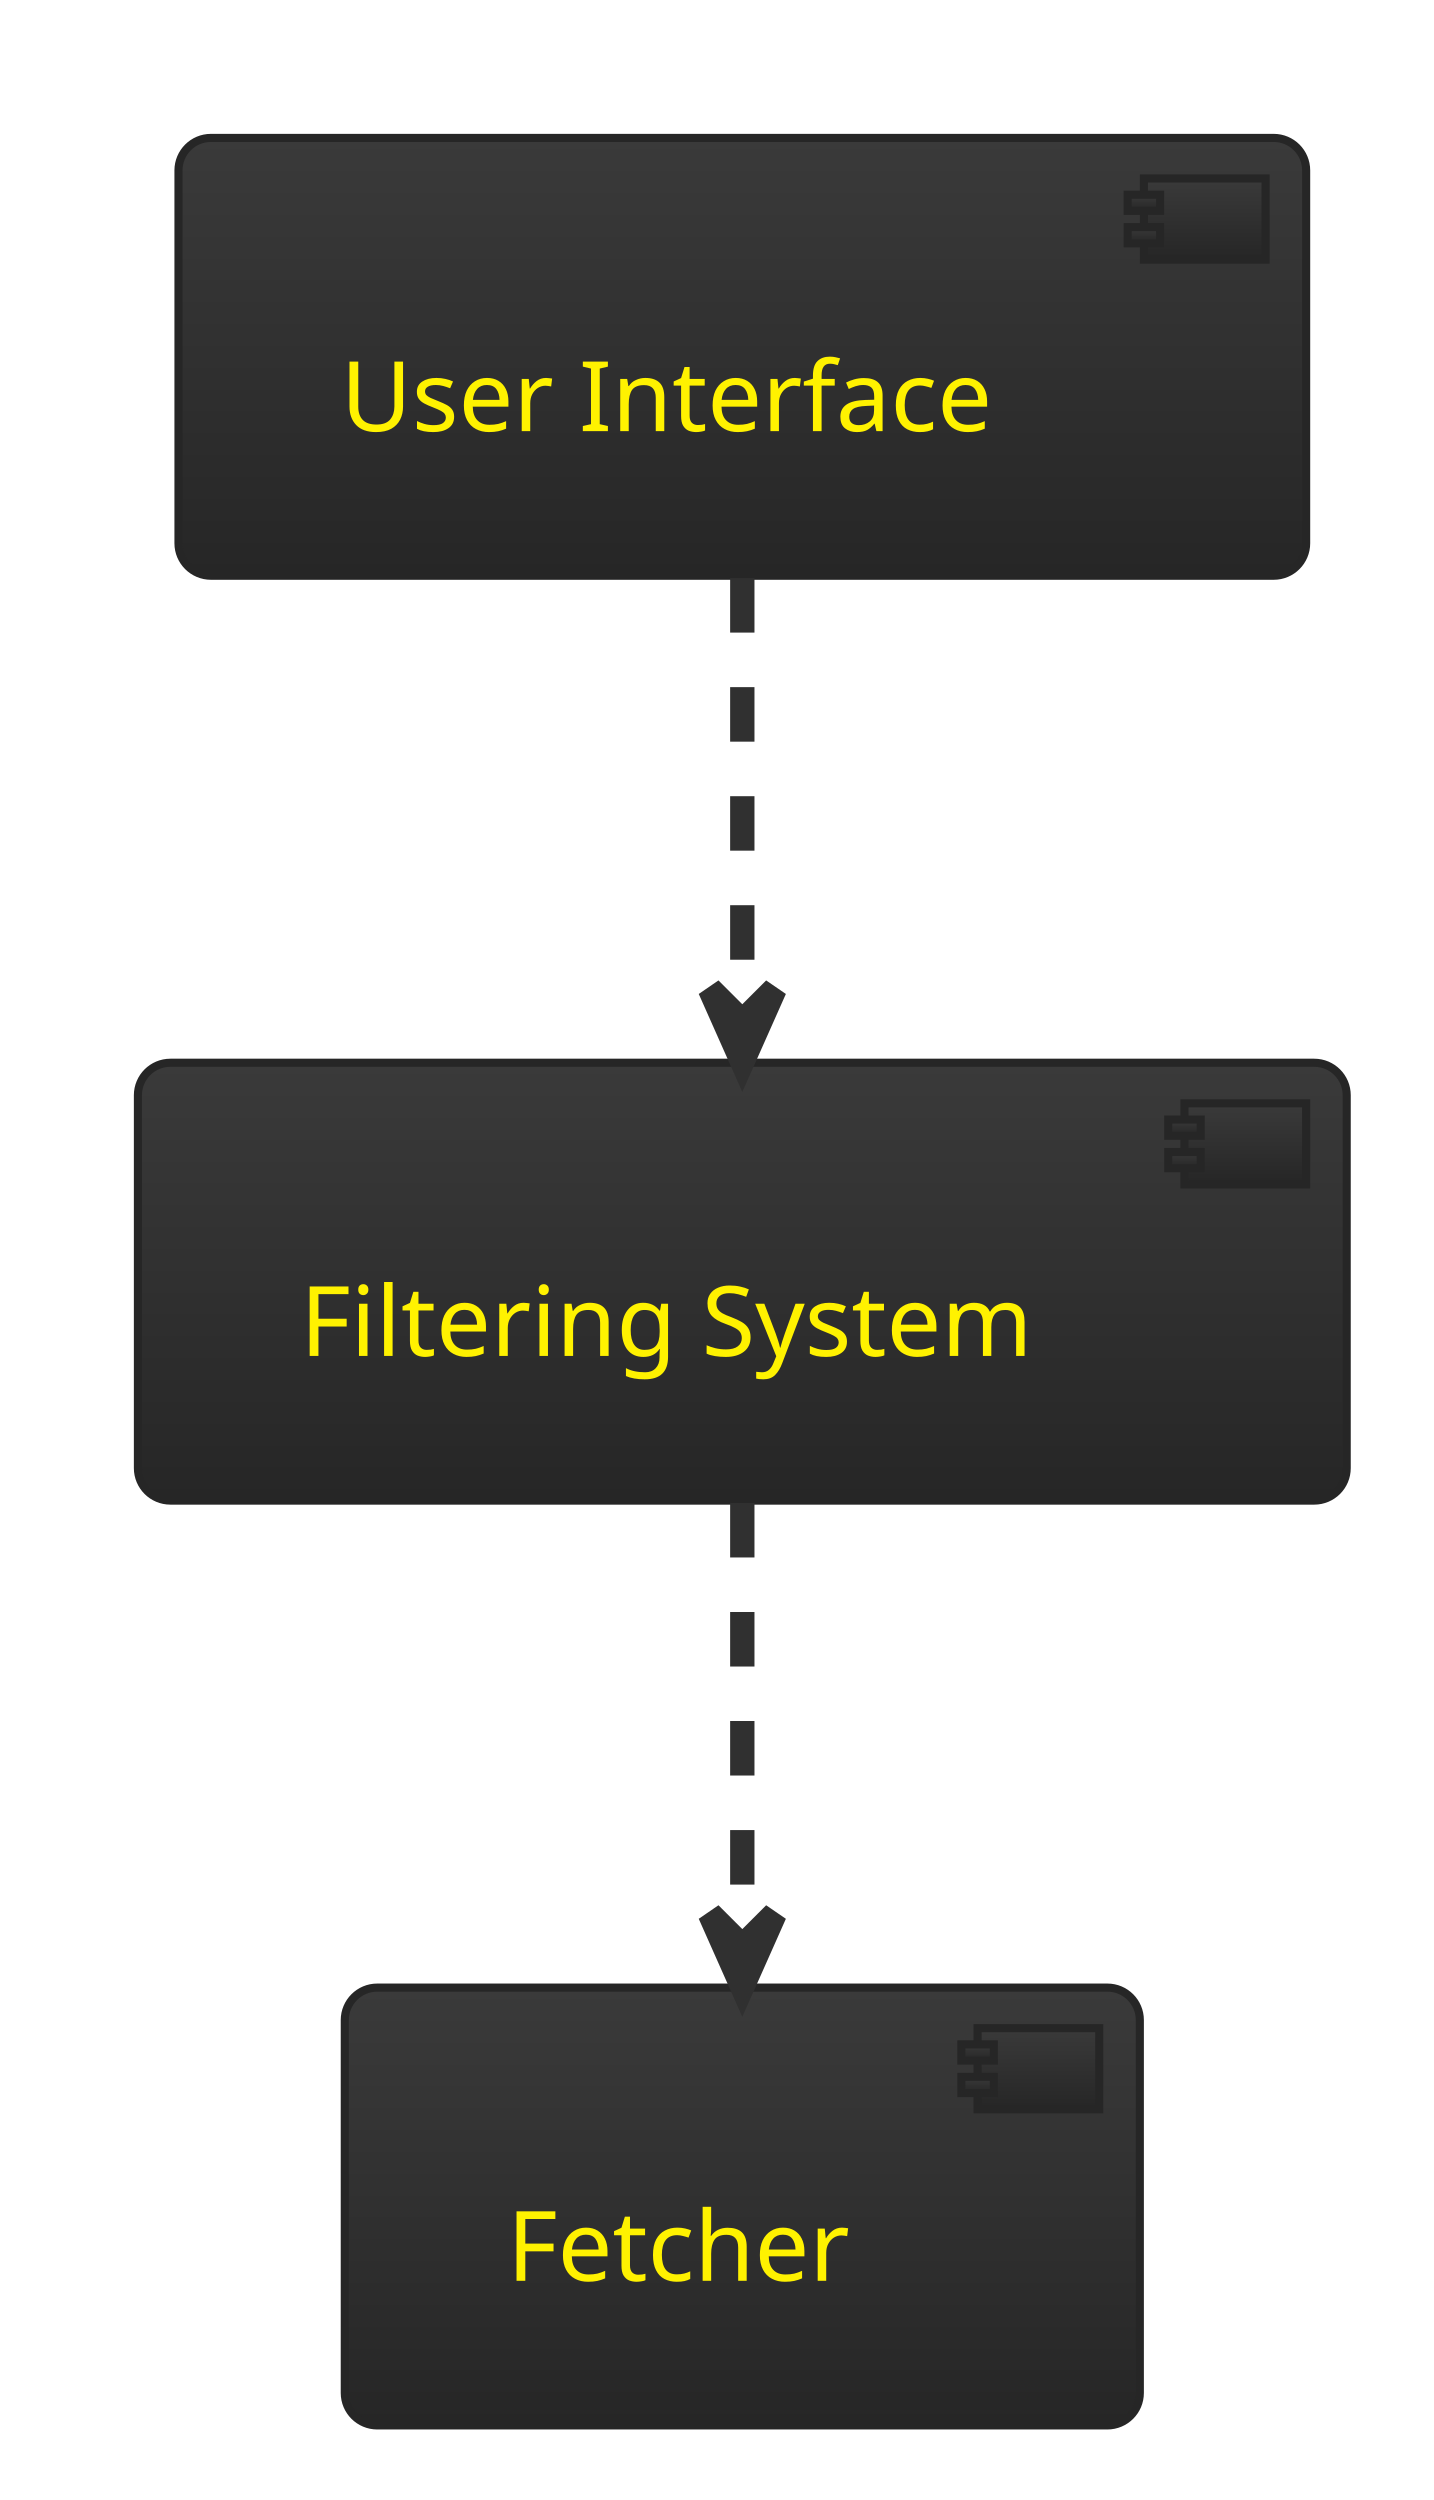
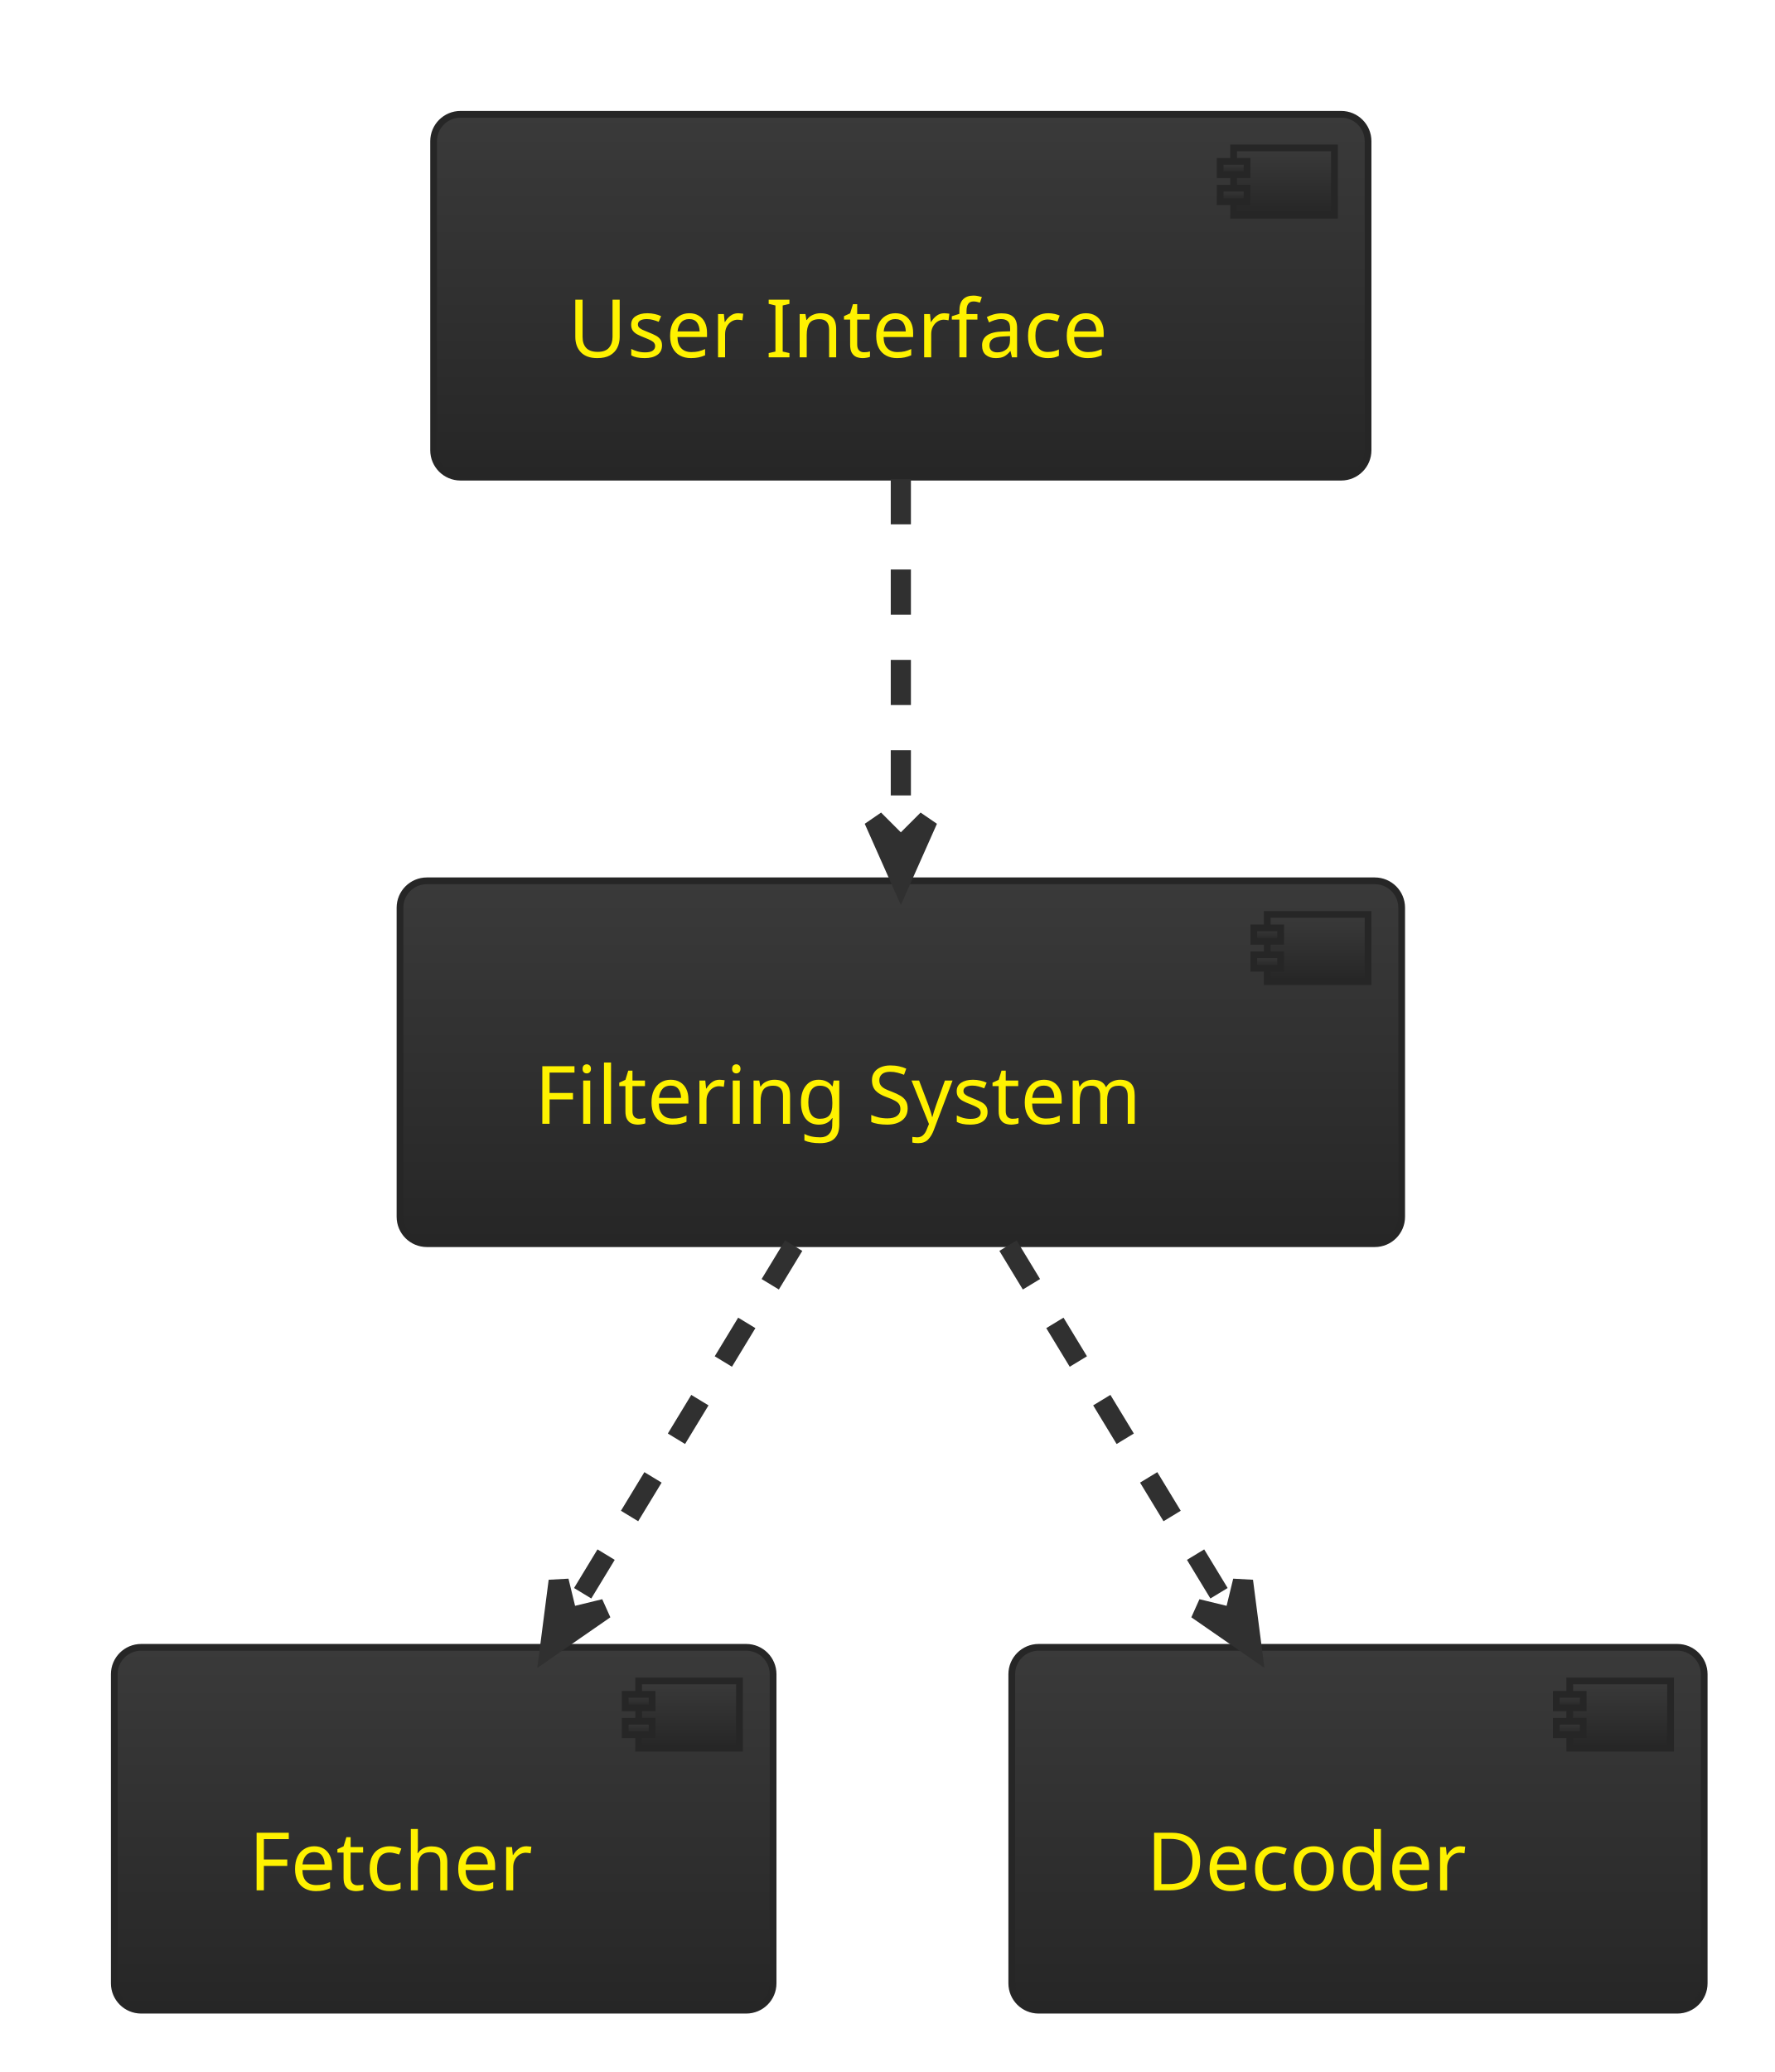
- <svg xmlns="http://www.w3.org/2000/svg" contentStyleType="text/css" height="321.875px" preserveAspectRatio="none" style="width:184px;height:321px;background:#00000000;" version="1.1" viewBox="0 0 184 321" width="184.375px" zoomAndPan="magnify">
+ <svg xmlns="http://www.w3.org/2000/svg" contentStyleType="text/css" height="321.875px" preserveAspectRatio="none" style="width:275px;height:321px;background:#00000000;" version="1.1" viewBox="0 0 275 321" width="275px" zoomAndPan="magnify">
  <defs>
-     <linearGradient id="g10qqahfkvul740" x1="50%" x2="50%" y1="0%" y2="100%">
+     <linearGradient id="g155jzrdn636qr0" x1="50%" x2="50%" y1="0%" y2="100%">
      <stop offset="0%" stop-color="#3A3A3A" />
      <stop offset="100%" stop-color="#262626" />
    </linearGradient>
  </defs>
  <g>
    <g id="elem_User Interface">
-       <rect fill="url(#g10qqahfkvul740)" height="56.217" rx="4.167" ry="4.167" style="stroke:#262626;stroke-width:1.042;" width="144.792" x="22.917" y="17.708" />
-       <rect fill="url(#g10qqahfkvul740)" height="10.417" style="stroke:#262626;stroke-width:1.042;" width="15.625" x="146.875" y="22.917" />
-       <rect fill="url(#g10qqahfkvul740)" height="2.083" style="stroke:#262626;stroke-width:1.042;" width="4.167" x="144.792" y="25" />
-       <rect fill="url(#g10qqahfkvul740)" height="2.083" style="stroke:#262626;stroke-width:1.042;" width="4.167" x="144.792" y="29.167" />
-       <text fill="#FFF200" font-family="&quot;Verdana&quot;" font-size="12.5" lengthAdjust="spacing" textLength="92.708" x="43.75" y="55.353">User Interface</text>
+       <rect fill="url(#g155jzrdn636qr0)" height="56.217" rx="4.167" ry="4.167" style="stroke:#262626;stroke-width:1.042;" width="144.792" x="67.188" y="17.708" />
+       <rect fill="url(#g155jzrdn636qr0)" height="10.417" style="stroke:#262626;stroke-width:1.042;" width="15.625" x="191.146" y="22.917" />
+       <rect fill="url(#g155jzrdn636qr0)" height="2.083" style="stroke:#262626;stroke-width:1.042;" width="4.167" x="189.062" y="25" />
+       <rect fill="url(#g155jzrdn636qr0)" height="2.083" style="stroke:#262626;stroke-width:1.042;" width="4.167" x="189.062" y="29.167" />
+       <text fill="#FFF200" font-family="&quot;Verdana&quot;" font-size="12.5" lengthAdjust="spacing" textLength="92.708" x="88.021" y="55.353">User Interface</text>
    </g>
    <g id="elem_Filtering System">
-       <rect fill="url(#g10qqahfkvul740)" height="56.217" rx="4.167" ry="4.167" style="stroke:#262626;stroke-width:1.042;" width="155.208" x="17.708" y="136.458" />
-       <rect fill="url(#g10qqahfkvul740)" height="10.417" style="stroke:#262626;stroke-width:1.042;" width="15.625" x="152.083" y="141.667" />
-       <rect fill="url(#g10qqahfkvul740)" height="2.083" style="stroke:#262626;stroke-width:1.042;" width="4.167" x="150" y="143.75" />
-       <rect fill="url(#g10qqahfkvul740)" height="2.083" style="stroke:#262626;stroke-width:1.042;" width="4.167" x="150" y="147.917" />
-       <text fill="#FFF200" font-family="&quot;Verdana&quot;" font-size="12.5" lengthAdjust="spacing" textLength="103.125" x="38.542" y="174.103">Filtering System</text>
+       <rect fill="url(#g155jzrdn636qr0)" height="56.217" rx="4.167" ry="4.167" style="stroke:#262626;stroke-width:1.042;" width="155.208" x="61.979" y="136.458" />
+       <rect fill="url(#g155jzrdn636qr0)" height="10.417" style="stroke:#262626;stroke-width:1.042;" width="15.625" x="196.354" y="141.667" />
+       <rect fill="url(#g155jzrdn636qr0)" height="2.083" style="stroke:#262626;stroke-width:1.042;" width="4.167" x="194.271" y="143.75" />
+       <rect fill="url(#g155jzrdn636qr0)" height="2.083" style="stroke:#262626;stroke-width:1.042;" width="4.167" x="194.271" y="147.917" />
+       <text fill="#FFF200" font-family="&quot;Verdana&quot;" font-size="12.5" lengthAdjust="spacing" textLength="103.125" x="82.812" y="174.103">Filtering System</text>
    </g>
    <g id="elem_Fetcher">
-       <rect fill="url(#g10qqahfkvul740)" height="56.217" rx="4.167" ry="4.167" style="stroke:#262626;stroke-width:1.042;" width="102.083" x="44.271" y="255.208" />
-       <rect fill="url(#g10qqahfkvul740)" height="10.417" style="stroke:#262626;stroke-width:1.042;" width="15.625" x="125.521" y="260.417" />
-       <rect fill="url(#g10qqahfkvul740)" height="2.083" style="stroke:#262626;stroke-width:1.042;" width="4.167" x="123.438" y="262.5" />
-       <rect fill="url(#g10qqahfkvul740)" height="2.083" style="stroke:#262626;stroke-width:1.042;" width="4.167" x="123.438" y="266.667" />
-       <text fill="#FFF200" font-family="&quot;Verdana&quot;" font-size="12.5" lengthAdjust="spacing" textLength="50" x="65.104" y="292.853">Fetcher</text>
+       <rect fill="url(#g155jzrdn636qr0)" height="56.217" rx="4.167" ry="4.167" style="stroke:#262626;stroke-width:1.042;" width="102.083" x="17.708" y="255.208" />
+       <rect fill="url(#g155jzrdn636qr0)" height="10.417" style="stroke:#262626;stroke-width:1.042;" width="15.625" x="98.958" y="260.417" />
+       <rect fill="url(#g155jzrdn636qr0)" height="2.083" style="stroke:#262626;stroke-width:1.042;" width="4.167" x="96.875" y="262.5" />
+       <rect fill="url(#g155jzrdn636qr0)" height="2.083" style="stroke:#262626;stroke-width:1.042;" width="4.167" x="96.875" y="266.667" />
+       <text fill="#FFF200" font-family="&quot;Verdana&quot;" font-size="12.5" lengthAdjust="spacing" textLength="50" x="38.542" y="292.853">Fetcher</text>
+     </g>
+     <g id="elem_Decoder">
+       <rect fill="url(#g155jzrdn636qr0)" height="56.217" rx="4.167" ry="4.167" style="stroke:#262626;stroke-width:1.042;" width="107.292" x="156.771" y="255.208" />
+       <rect fill="url(#g155jzrdn636qr0)" height="10.417" style="stroke:#262626;stroke-width:1.042;" width="15.625" x="243.229" y="260.417" />
+       <rect fill="url(#g155jzrdn636qr0)" height="2.083" style="stroke:#262626;stroke-width:1.042;" width="4.167" x="241.146" y="262.5" />
+       <rect fill="url(#g155jzrdn636qr0)" height="2.083" style="stroke:#262626;stroke-width:1.042;" width="4.167" x="241.146" y="266.667" />
+       <text fill="#FFF200" font-family="&quot;Verdana&quot;" font-size="12.5" lengthAdjust="spacing" textLength="55.208" x="177.604" y="292.853">Decoder</text>
    </g>
    <g id="link_User Interface_Filtering System">
-       <path d="M95.312,74.229 C95.312,91.198 95.312,113.094 95.312,130.958 " fill="none" id="User Interface-to-Filtering System" style="stroke:#303030;stroke-width:3.125;stroke-dasharray:7.0,7.0;" />
-       <polygon fill="#303030" points="95.312,136.365,99.479,126.99,95.312,131.156,91.146,126.99,95.312,136.365" style="stroke:#303030;stroke-width:3.125;" />
+       <path d="M139.583,74.229 C139.583,91.198 139.583,113.094 139.583,130.958 " fill="none" id="User Interface-to-Filtering System" style="stroke:#303030;stroke-width:3.125;stroke-dasharray:7.0,7.0;" />
+       <polygon fill="#303030" points="139.583,136.365,143.75,126.99,139.583,131.156,135.417,126.99,139.583,136.365" style="stroke:#303030;stroke-width:3.125;" />
    </g>
    <g id="link_Filtering System_Fetcher">
-       <path d="M95.312,192.979 C95.312,209.948 95.312,231.844 95.312,249.708 " fill="none" id="Filtering System-to-Fetcher" style="stroke:#303030;stroke-width:3.125;stroke-dasharray:7.0,7.0;" />
-       <polygon fill="#303030" points="95.312,255.115,99.479,245.74,95.312,249.906,91.146,245.74,95.312,255.115" style="stroke:#303030;stroke-width:3.125;" />
+       <path d="M122.979,192.979 C112.5,210.24 98.917,232.594 87.979,250.625 " fill="none" id="Filtering System-to-Fetcher" style="stroke:#303030;stroke-width:3.125;stroke-dasharray:7.0,7.0;" />
+       <polygon fill="#303030" points="85.25,255.115,93.684,249.273,87.958,250.666,86.565,244.94,85.25,255.115" style="stroke:#303030;stroke-width:3.125;" />
+     </g>
+     <g id="link_Filtering System_Decoder">
+       <path d="M156.188,192.979 C166.667,210.24 180.25,232.594 191.188,250.625 " fill="none" id="Filtering System-to-Decoder" style="stroke:#303030;stroke-width:3.125;stroke-dasharray:7.0,7.0;" />
+       <polygon fill="#303030" points="193.917,255.115,192.601,244.94,191.209,250.666,185.483,249.273,193.917,255.115" style="stroke:#303030;stroke-width:3.125;" />
    </g>
  </g>
</svg>
